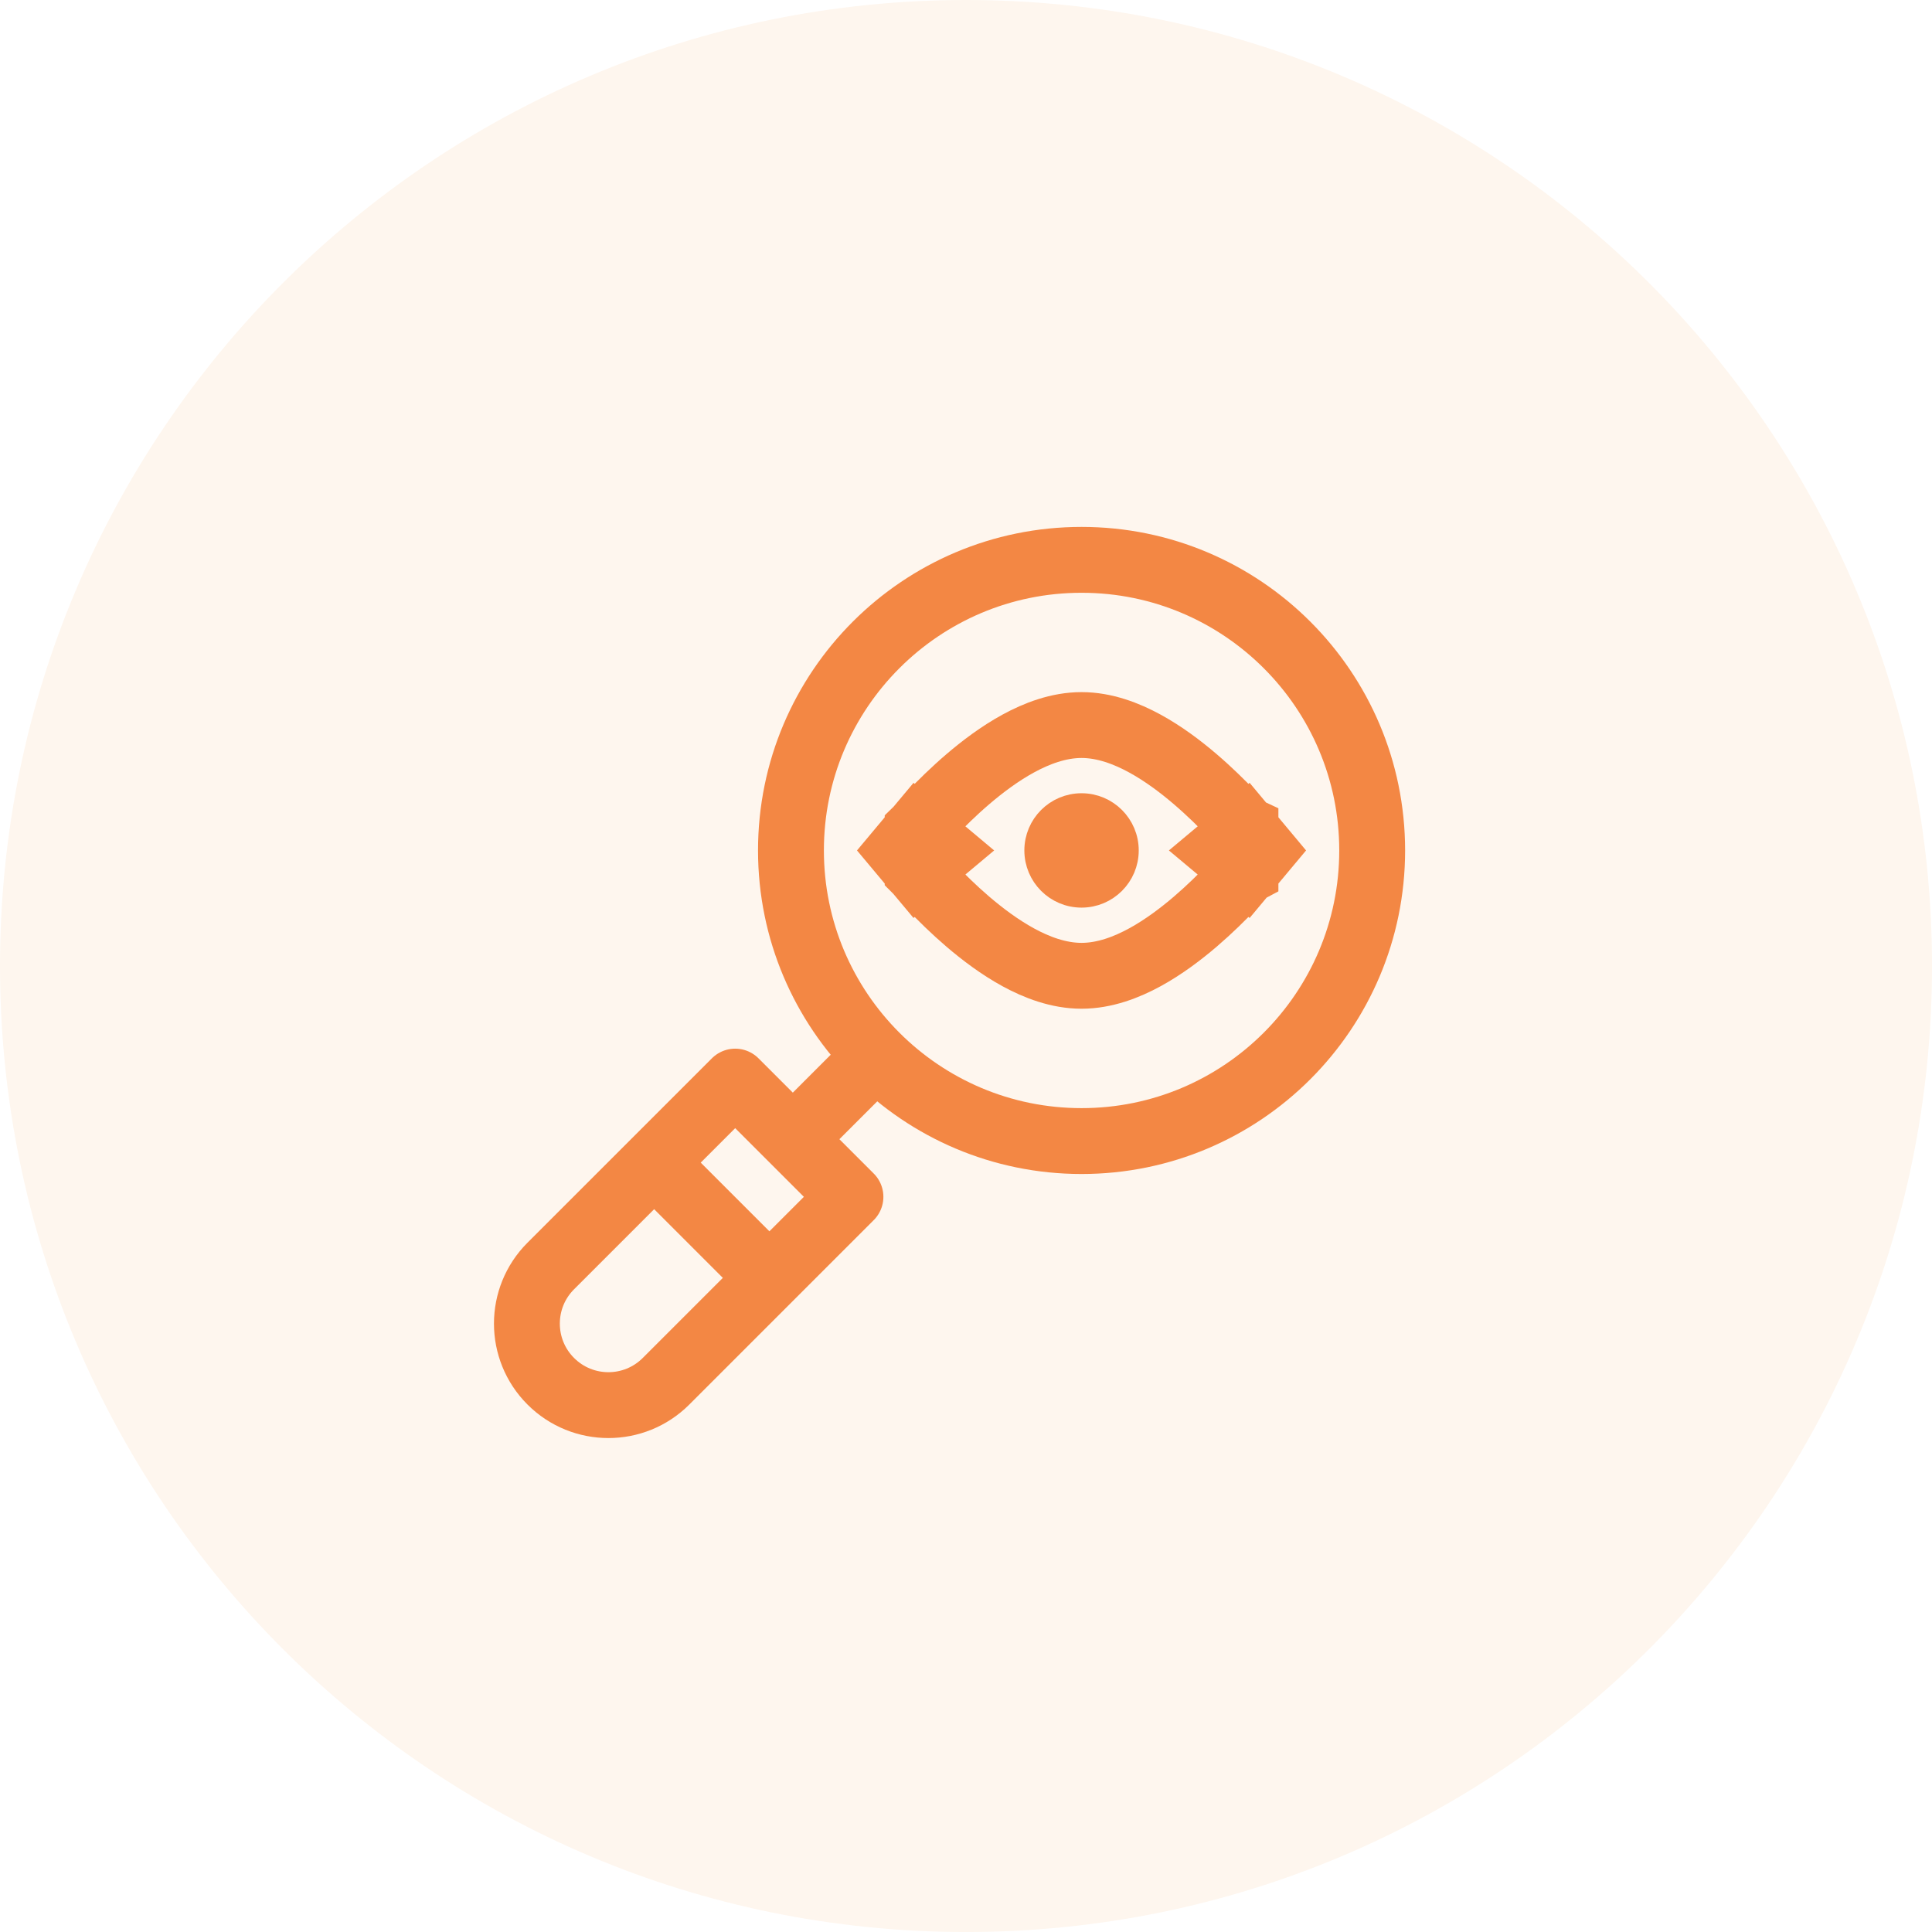
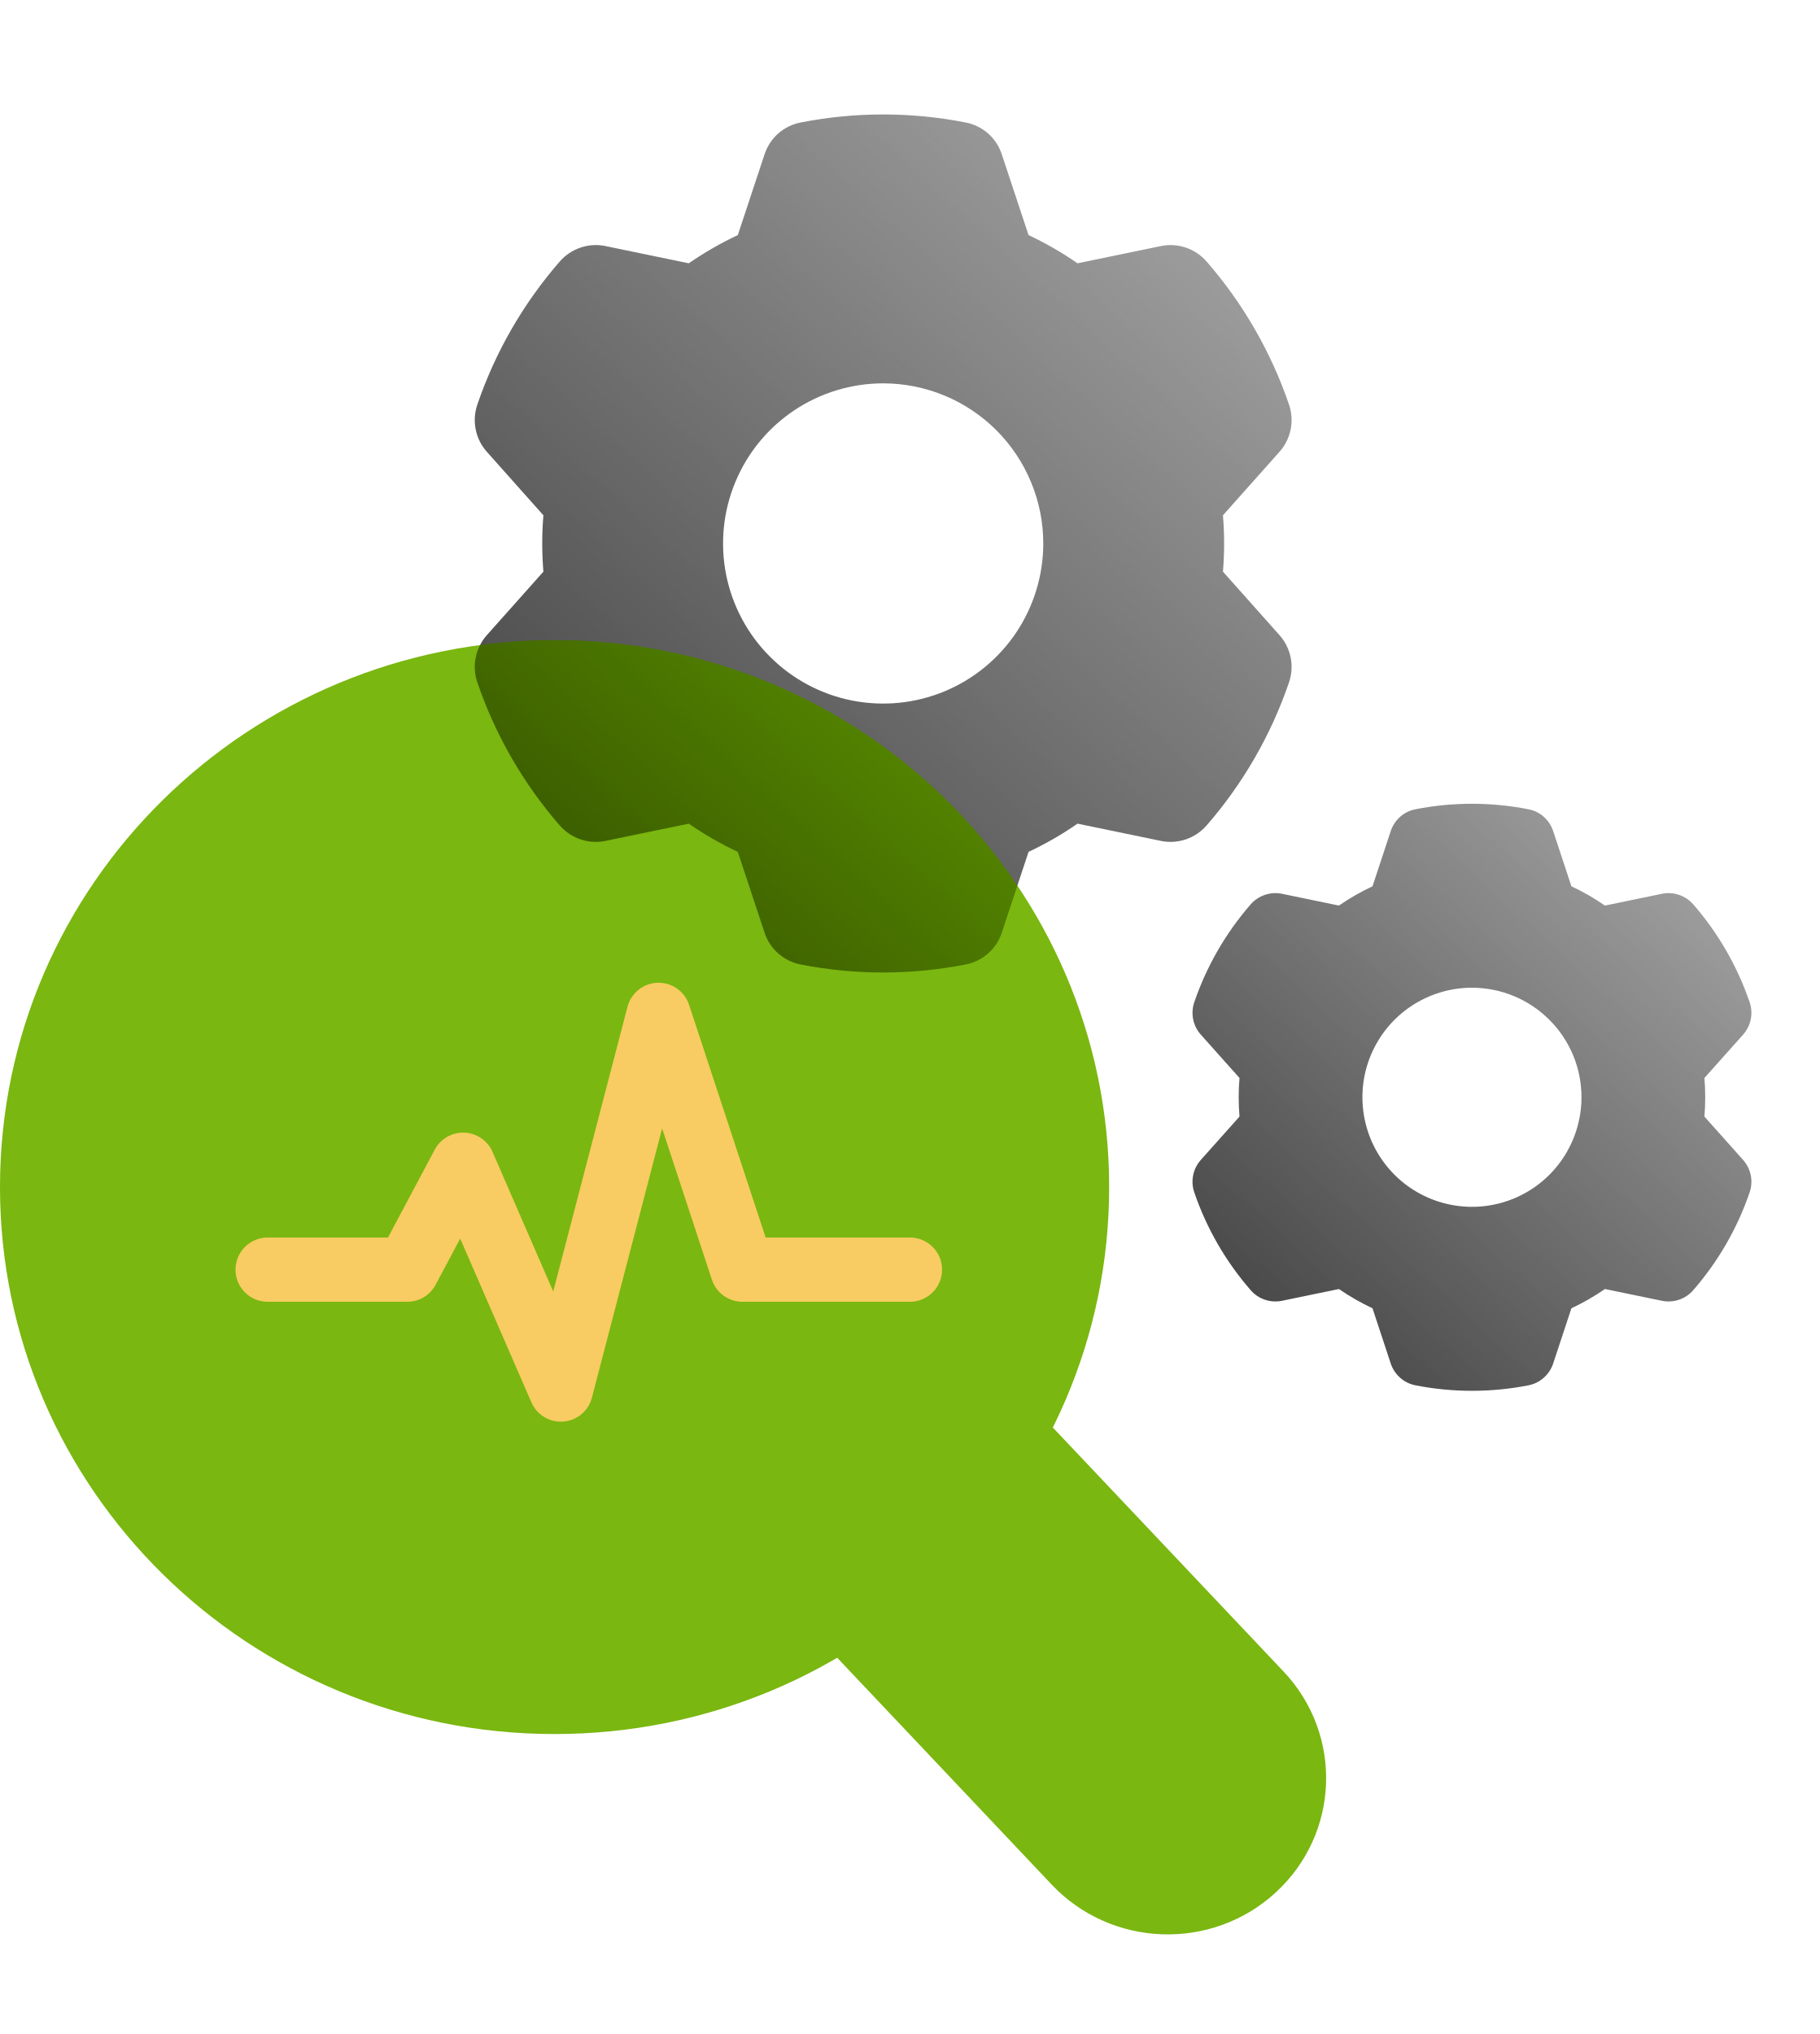
- <svg xmlns="http://www.w3.org/2000/svg" width="88" height="88" viewBox="0 0 88 88" fill="none">
-   <rect width="88.001" height="88.001" rx="44.001" fill="#FEF6EE" />
-   <path d="M49.264 25.5C56.575 25.5 62.5 31.426 62.501 38.736C62.501 46.047 56.575 51.974 49.264 51.974C41.954 51.974 36.027 46.047 36.027 38.736C36.027 31.426 41.954 25.5 49.264 25.5Z" stroke="#F38744" stroke-width="3" />
-   <path d="M55.579 38.736C56.674 37.819 56.726 37.774 56.729 37.772V37.771L56.727 37.77C56.726 37.769 56.725 37.768 56.724 37.766C56.721 37.763 56.718 37.759 56.713 37.753C56.704 37.743 56.692 37.728 56.677 37.71C56.646 37.675 56.602 37.624 56.546 37.561C56.434 37.435 56.274 37.257 56.074 37.045C55.675 36.625 55.108 36.06 54.443 35.491C53.782 34.925 52.993 34.329 52.147 33.867C51.318 33.414 50.316 33.025 49.263 33.025C48.21 33.025 47.209 33.414 46.38 33.867C45.534 34.329 44.745 34.925 44.084 35.491C43.419 36.06 42.852 36.625 42.453 37.045C42.253 37.257 42.093 37.435 41.981 37.561C41.925 37.624 41.881 37.675 41.85 37.71C41.834 37.728 41.822 37.743 41.814 37.753C41.809 37.759 41.806 37.763 41.803 37.766L41.798 37.771V37.772C41.801 37.775 41.858 37.824 42.947 38.736M55.579 38.736L56.729 39.699V39.7L56.727 39.701C56.726 39.702 56.725 39.703 56.724 39.705C56.721 39.708 56.718 39.712 56.713 39.717C56.704 39.728 56.692 39.742 56.677 39.76C56.646 39.796 56.602 39.847 56.546 39.91C56.434 40.036 56.274 40.214 56.074 40.425C55.675 40.846 55.108 41.41 54.443 41.98C53.782 42.545 52.993 43.142 52.147 43.604C51.318 44.057 50.316 44.446 49.263 44.446C48.21 44.446 47.209 44.057 46.38 43.604C45.534 43.142 44.745 42.545 44.084 41.98C43.419 41.41 42.852 40.846 42.453 40.425C42.253 40.214 42.093 40.036 41.981 39.91C41.925 39.847 41.881 39.796 41.85 39.76C41.834 39.742 41.822 39.728 41.814 39.717C41.809 39.712 41.806 39.708 41.803 39.705L41.798 39.7V39.699L42.947 38.736M55.579 38.736L56.73 39.699L57.535 38.736L56.73 37.772L55.579 38.736ZM42.947 38.736L41.797 39.699L40.991 38.736L41.797 37.772L42.947 38.736Z" stroke="#F38744" stroke-width="3" />
-   <ellipse cx="49.263" cy="38.736" rx="2.105" ry="2.105" fill="#F38744" stroke="#F38744" />
-   <path d="M38.737 54.514L33.487 49.265C33.487 49.265 28.237 54.514 25.087 57.664C23.637 59.114 23.637 61.464 25.087 62.914C26.537 64.364 28.888 64.364 30.337 62.914C31.387 61.864 38.737 54.514 38.737 54.514Z" stroke="#F38744" stroke-width="3" stroke-linecap="round" stroke-linejoin="round" />
-   <path d="M36.632 51.369L39.79 48.211" stroke="#F38744" stroke-width="3" stroke-linecap="round" stroke-linejoin="round" />
-   <path d="M30.315 53.475L34.526 57.686" stroke="#F38744" stroke-width="3" stroke-linecap="round" stroke-linejoin="round" />
+ <svg xmlns="http://www.w3.org/2000/svg" viewBox="0 0 34 38" fill="none">
+   <g style="mix-blend-mode:multiply">
+     <ellipse cx="10.361" cy="22.178" rx="10.361" ry="10.218" fill="#7AB710" />
+     <rect width="5.883" height="12.582" rx="2.941" transform="matrix(0.736061 -0.676915 0.687054 0.726607 13.0251 28.2041)" fill="#7AB710" />
+     <path d="M5 23.72H7.609L8.652 21.76L10.478 25.96L12.304 18.96L13.87 23.72H17" stroke="#F8CC62" stroke-width="1.2" stroke-linecap="round" stroke-linejoin="round" />
+   </g>
+   <g style="mix-blend-mode:luminosity">
+     <path fill-rule="evenodd" clip-rule="evenodd" d="M18.716 2.883C18.667 2.733 18.579 2.599 18.461 2.494C18.342 2.39 18.198 2.319 18.044 2.289C17.024 2.088 15.976 2.088 14.956 2.289C14.802 2.319 14.658 2.39 14.539 2.494C14.421 2.599 14.333 2.733 14.284 2.883L13.784 4.392C13.465 4.542 13.159 4.718 12.868 4.919L11.312 4.597C11.158 4.565 10.997 4.575 10.847 4.625C10.697 4.676 10.563 4.765 10.459 4.884C9.777 5.667 9.254 6.575 8.918 7.558C8.867 7.707 8.856 7.868 8.887 8.022C8.918 8.177 8.989 8.321 9.094 8.439L10.152 9.627C10.123 9.977 10.123 10.33 10.152 10.68L9.094 11.868C8.989 11.986 8.918 12.13 8.887 12.285C8.856 12.439 8.867 12.599 8.918 12.749C9.254 13.731 9.777 14.64 10.459 15.423C10.563 15.542 10.697 15.631 10.847 15.682C10.997 15.732 11.158 15.742 11.312 15.71L12.868 15.388C13.159 15.589 13.465 15.765 13.784 15.915L14.284 17.424C14.333 17.574 14.421 17.708 14.539 17.812C14.658 17.917 14.802 17.988 14.956 18.018C15.976 18.219 17.024 18.219 18.044 18.018C18.198 17.988 18.342 17.917 18.461 17.812C18.579 17.708 18.667 17.574 18.716 17.424L19.216 15.915C19.535 15.765 19.841 15.589 20.131 15.388L21.688 15.71C21.842 15.742 22.003 15.732 22.153 15.682C22.303 15.631 22.437 15.542 22.541 15.423C23.223 14.64 23.746 13.731 24.082 12.749C24.133 12.599 24.144 12.439 24.113 12.285C24.082 12.13 24.011 11.986 23.906 11.868L22.848 10.68C22.877 10.33 22.877 9.977 22.848 9.627L23.906 8.439C24.011 8.321 24.082 8.177 24.113 8.022C24.144 7.868 24.133 7.707 24.082 7.558C23.746 6.575 23.223 5.667 22.541 4.884C22.437 4.765 22.303 4.676 22.153 4.625C22.003 4.575 21.842 4.565 21.688 4.597L20.131 4.919C19.841 4.718 19.535 4.542 19.216 4.392L18.716 2.883ZM16.5 7.162C15.908 7.162 15.33 7.338 14.838 7.666C14.346 7.995 13.963 8.462 13.737 9.009C13.51 9.555 13.451 10.157 13.566 10.737C13.682 11.317 13.966 11.85 14.385 12.268C14.803 12.687 15.336 12.972 15.916 13.087C16.496 13.202 17.098 13.143 17.644 12.917C18.191 12.69 18.658 12.307 18.987 11.815C19.315 11.323 19.491 10.745 19.491 10.153C19.491 9.761 19.414 9.372 19.263 9.009C19.113 8.646 18.893 8.316 18.615 8.038C18.337 7.761 18.008 7.54 17.645 7.39C17.282 7.24 16.893 7.162 16.5 7.162Z" fill="url(#paint0_linear_5225_50545)" />
+   </g>
+   <g style="mix-blend-mode:luminosity">
+     <path fill-rule="evenodd" clip-rule="evenodd" d="M29.017 15.525C28.983 15.423 28.922 15.331 28.841 15.259C28.761 15.188 28.662 15.139 28.556 15.119C27.859 14.982 27.141 14.982 26.444 15.119C26.338 15.139 26.239 15.188 26.159 15.259C26.078 15.331 26.017 15.423 25.983 15.525L25.642 16.558C25.423 16.66 25.214 16.781 25.015 16.918L23.951 16.698C23.845 16.676 23.735 16.683 23.632 16.718C23.53 16.752 23.438 16.813 23.367 16.894C22.9 17.43 22.542 18.052 22.312 18.724C22.277 18.826 22.27 18.936 22.291 19.042C22.312 19.148 22.361 19.246 22.432 19.327L23.157 20.139C23.137 20.379 23.137 20.62 23.157 20.86L22.432 21.673C22.361 21.754 22.312 21.852 22.291 21.958C22.27 22.064 22.277 22.174 22.312 22.276C22.542 22.948 22.9 23.569 23.367 24.105C23.438 24.187 23.53 24.248 23.632 24.282C23.735 24.317 23.845 24.323 23.951 24.302L25.015 24.082C25.214 24.219 25.423 24.339 25.642 24.442L25.983 25.475C26.017 25.577 26.078 25.669 26.159 25.74C26.239 25.812 26.338 25.86 26.444 25.881C27.141 26.018 27.859 26.018 28.556 25.881C28.662 25.86 28.761 25.812 28.841 25.74C28.922 25.669 28.983 25.577 29.017 25.475L29.358 24.442C29.577 24.339 29.786 24.219 29.985 24.082L31.049 24.302C31.155 24.323 31.265 24.317 31.368 24.282C31.47 24.248 31.562 24.187 31.633 24.105C32.1 23.569 32.458 22.948 32.688 22.276C32.723 22.174 32.73 22.064 32.709 21.958C32.688 21.852 32.639 21.754 32.568 21.673L31.843 20.86C31.863 20.62 31.863 20.379 31.843 20.139L32.568 19.327C32.639 19.246 32.688 19.148 32.709 19.042C32.73 18.936 32.723 18.826 32.688 18.724C32.458 18.052 32.1 17.43 31.633 16.894C31.562 16.813 31.47 16.752 31.368 16.718C31.265 16.683 31.155 16.676 31.049 16.698L29.985 16.918C29.786 16.781 29.577 16.66 29.358 16.558L29.017 15.525ZM27.5 18.453C27.095 18.453 26.7 18.573 26.363 18.798C26.026 19.023 25.764 19.343 25.609 19.717C25.454 20.091 25.414 20.502 25.493 20.899C25.572 21.296 25.767 21.661 26.053 21.947C26.339 22.233 26.704 22.428 27.101 22.507C27.497 22.586 27.909 22.546 28.283 22.391C28.657 22.236 28.977 21.974 29.201 21.637C29.426 21.3 29.546 20.905 29.546 20.5C29.546 20.231 29.494 19.965 29.391 19.717C29.288 19.468 29.137 19.243 28.947 19.053C28.757 18.863 28.532 18.712 28.283 18.609C28.035 18.506 27.769 18.453 27.5 18.453Z" fill="url(#paint1_linear_5225_50545)" />
+   </g>
+   <defs>
+     <linearGradient id="paint0_linear_5225_50545" x1="11.14" y1="16.049" x2="21.86" y2="4.258" gradientUnits="userSpaceOnUse">
+       <stop stop-color="#0056E0" />
+       <stop offset="0.01" stop-color="#0056E0" />
+       <stop offset="1" stop-color="#00E5B8" />
+     </linearGradient>
+     <linearGradient id="paint1_linear_5225_50545" x1="23.832" y1="24.534" x2="31.168" y2="16.466" gradientUnits="userSpaceOnUse">
+       <stop stop-color="#0056E0" />
+       <stop offset="0.01" stop-color="#0056E0" />
+       <stop offset="1" stop-color="#00E5B8" />
+     </linearGradient>
+   </defs>
</svg>
